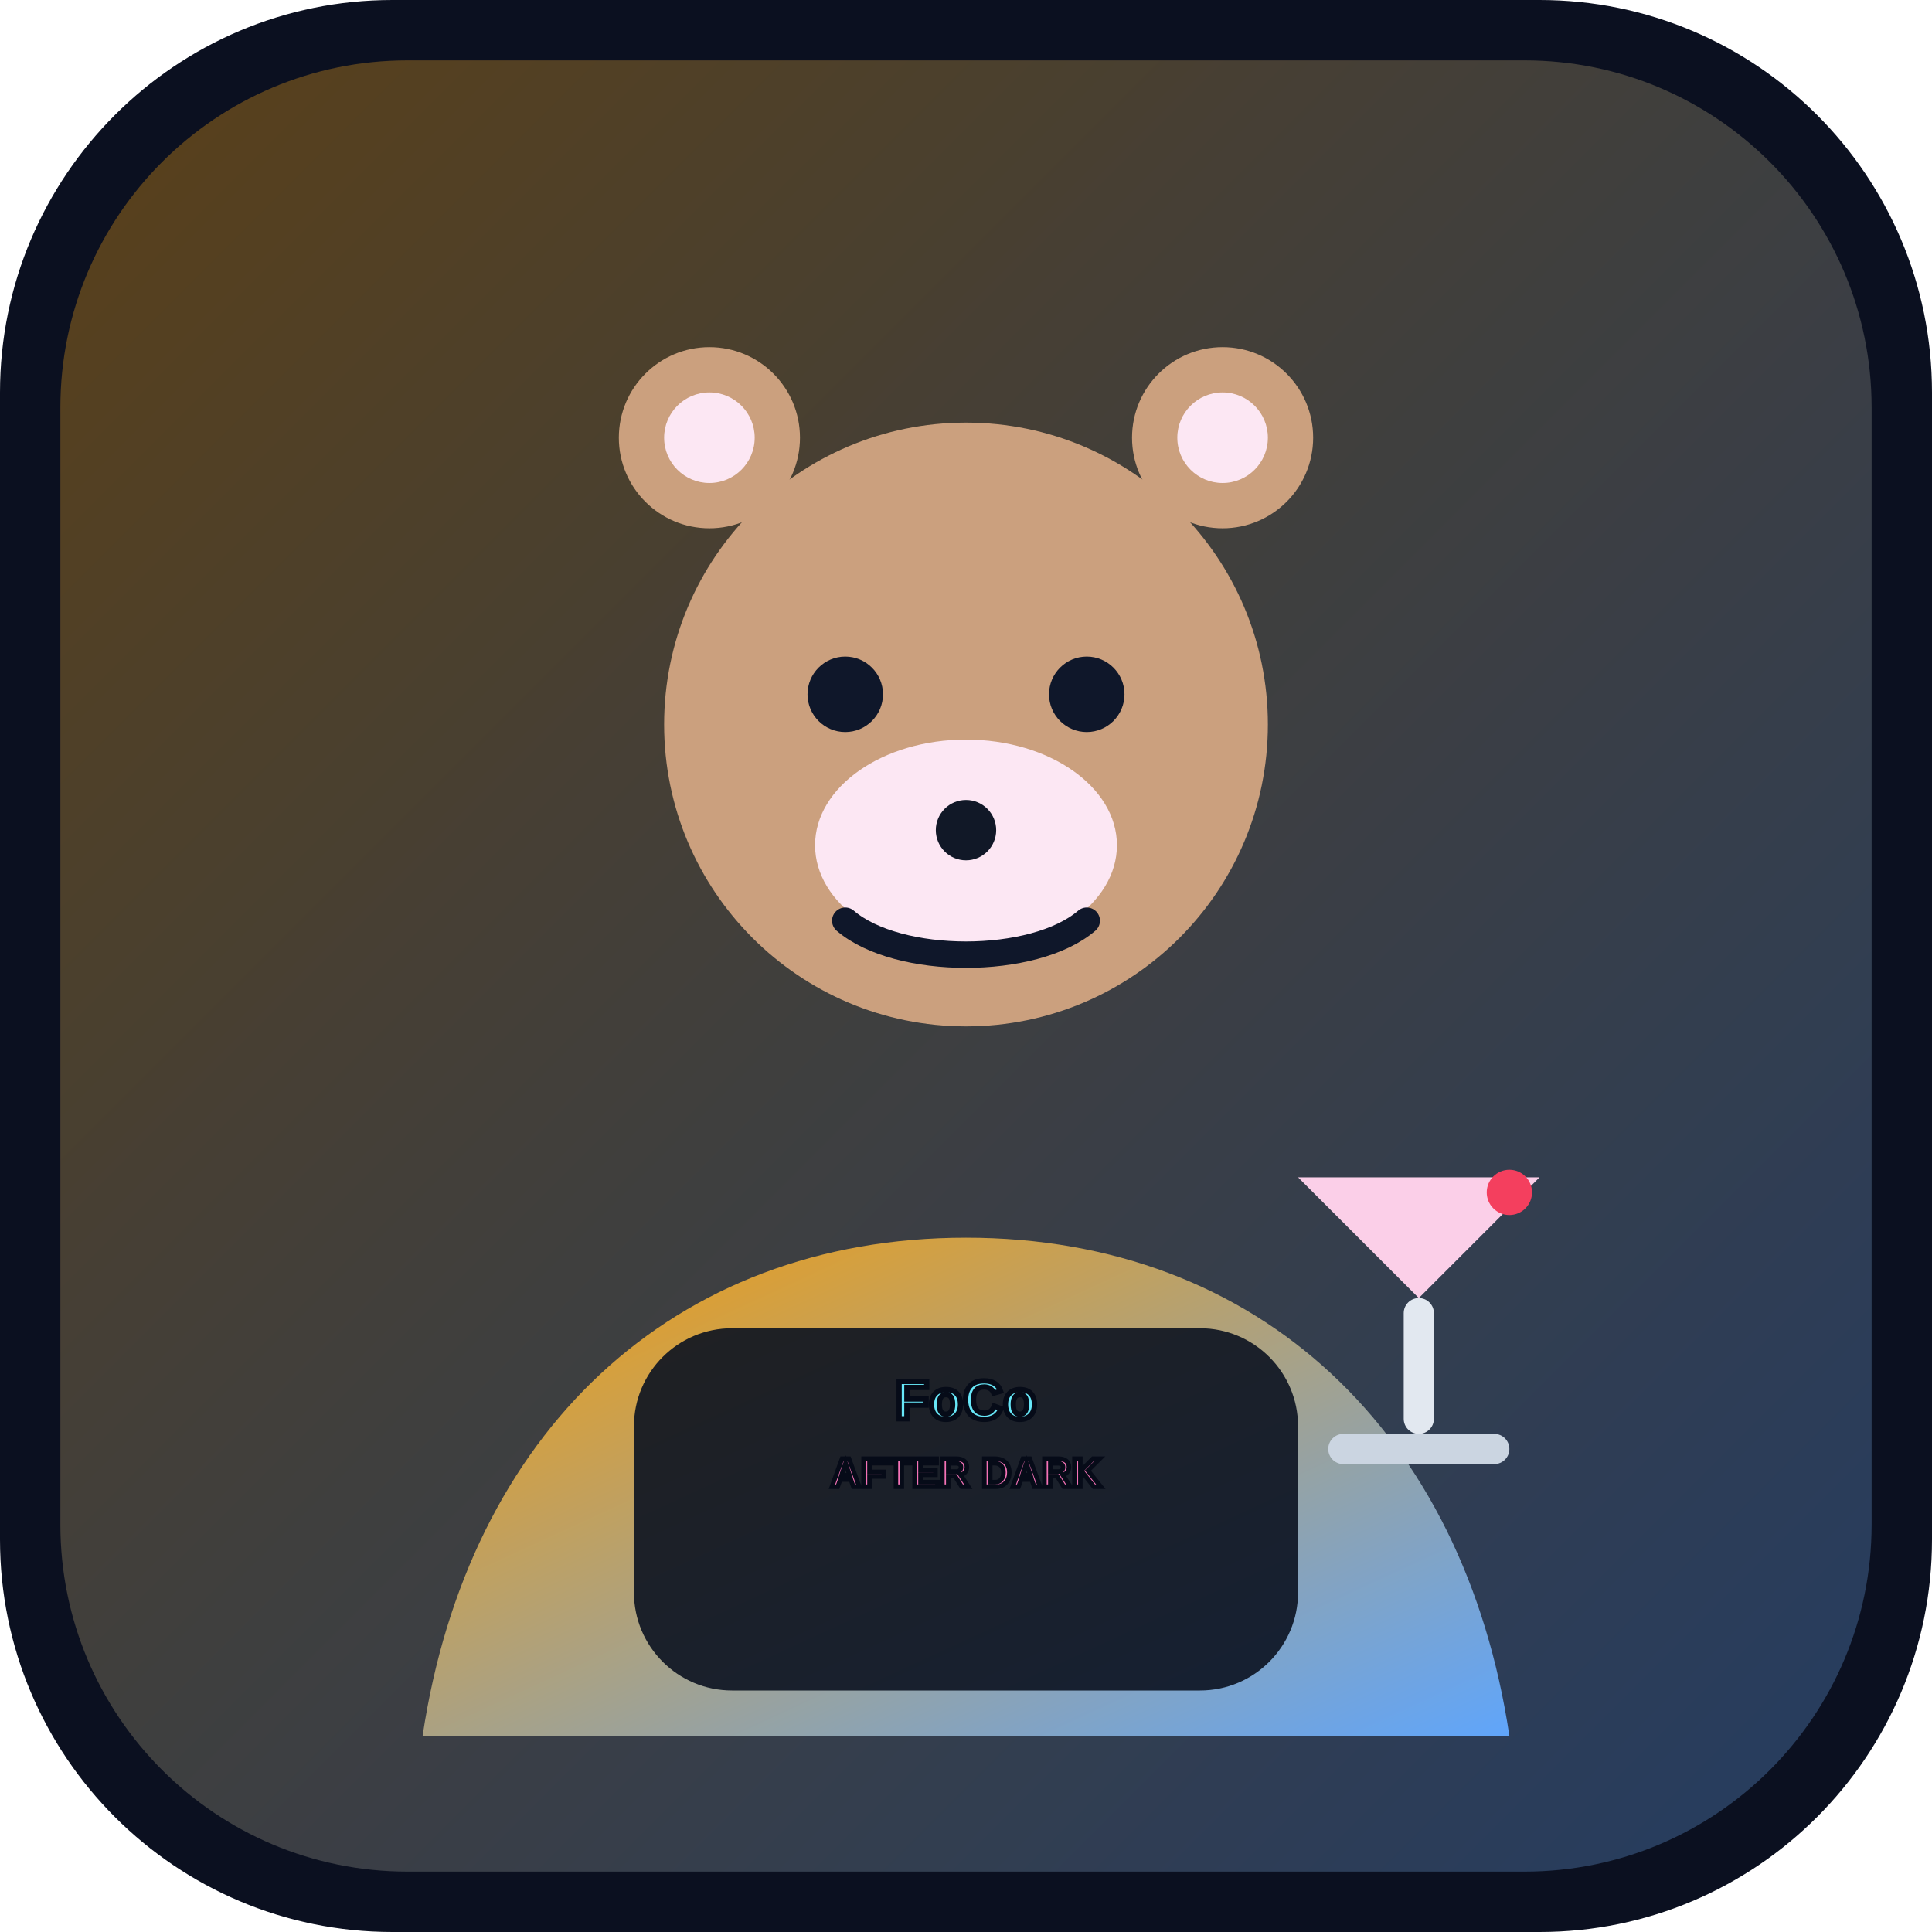
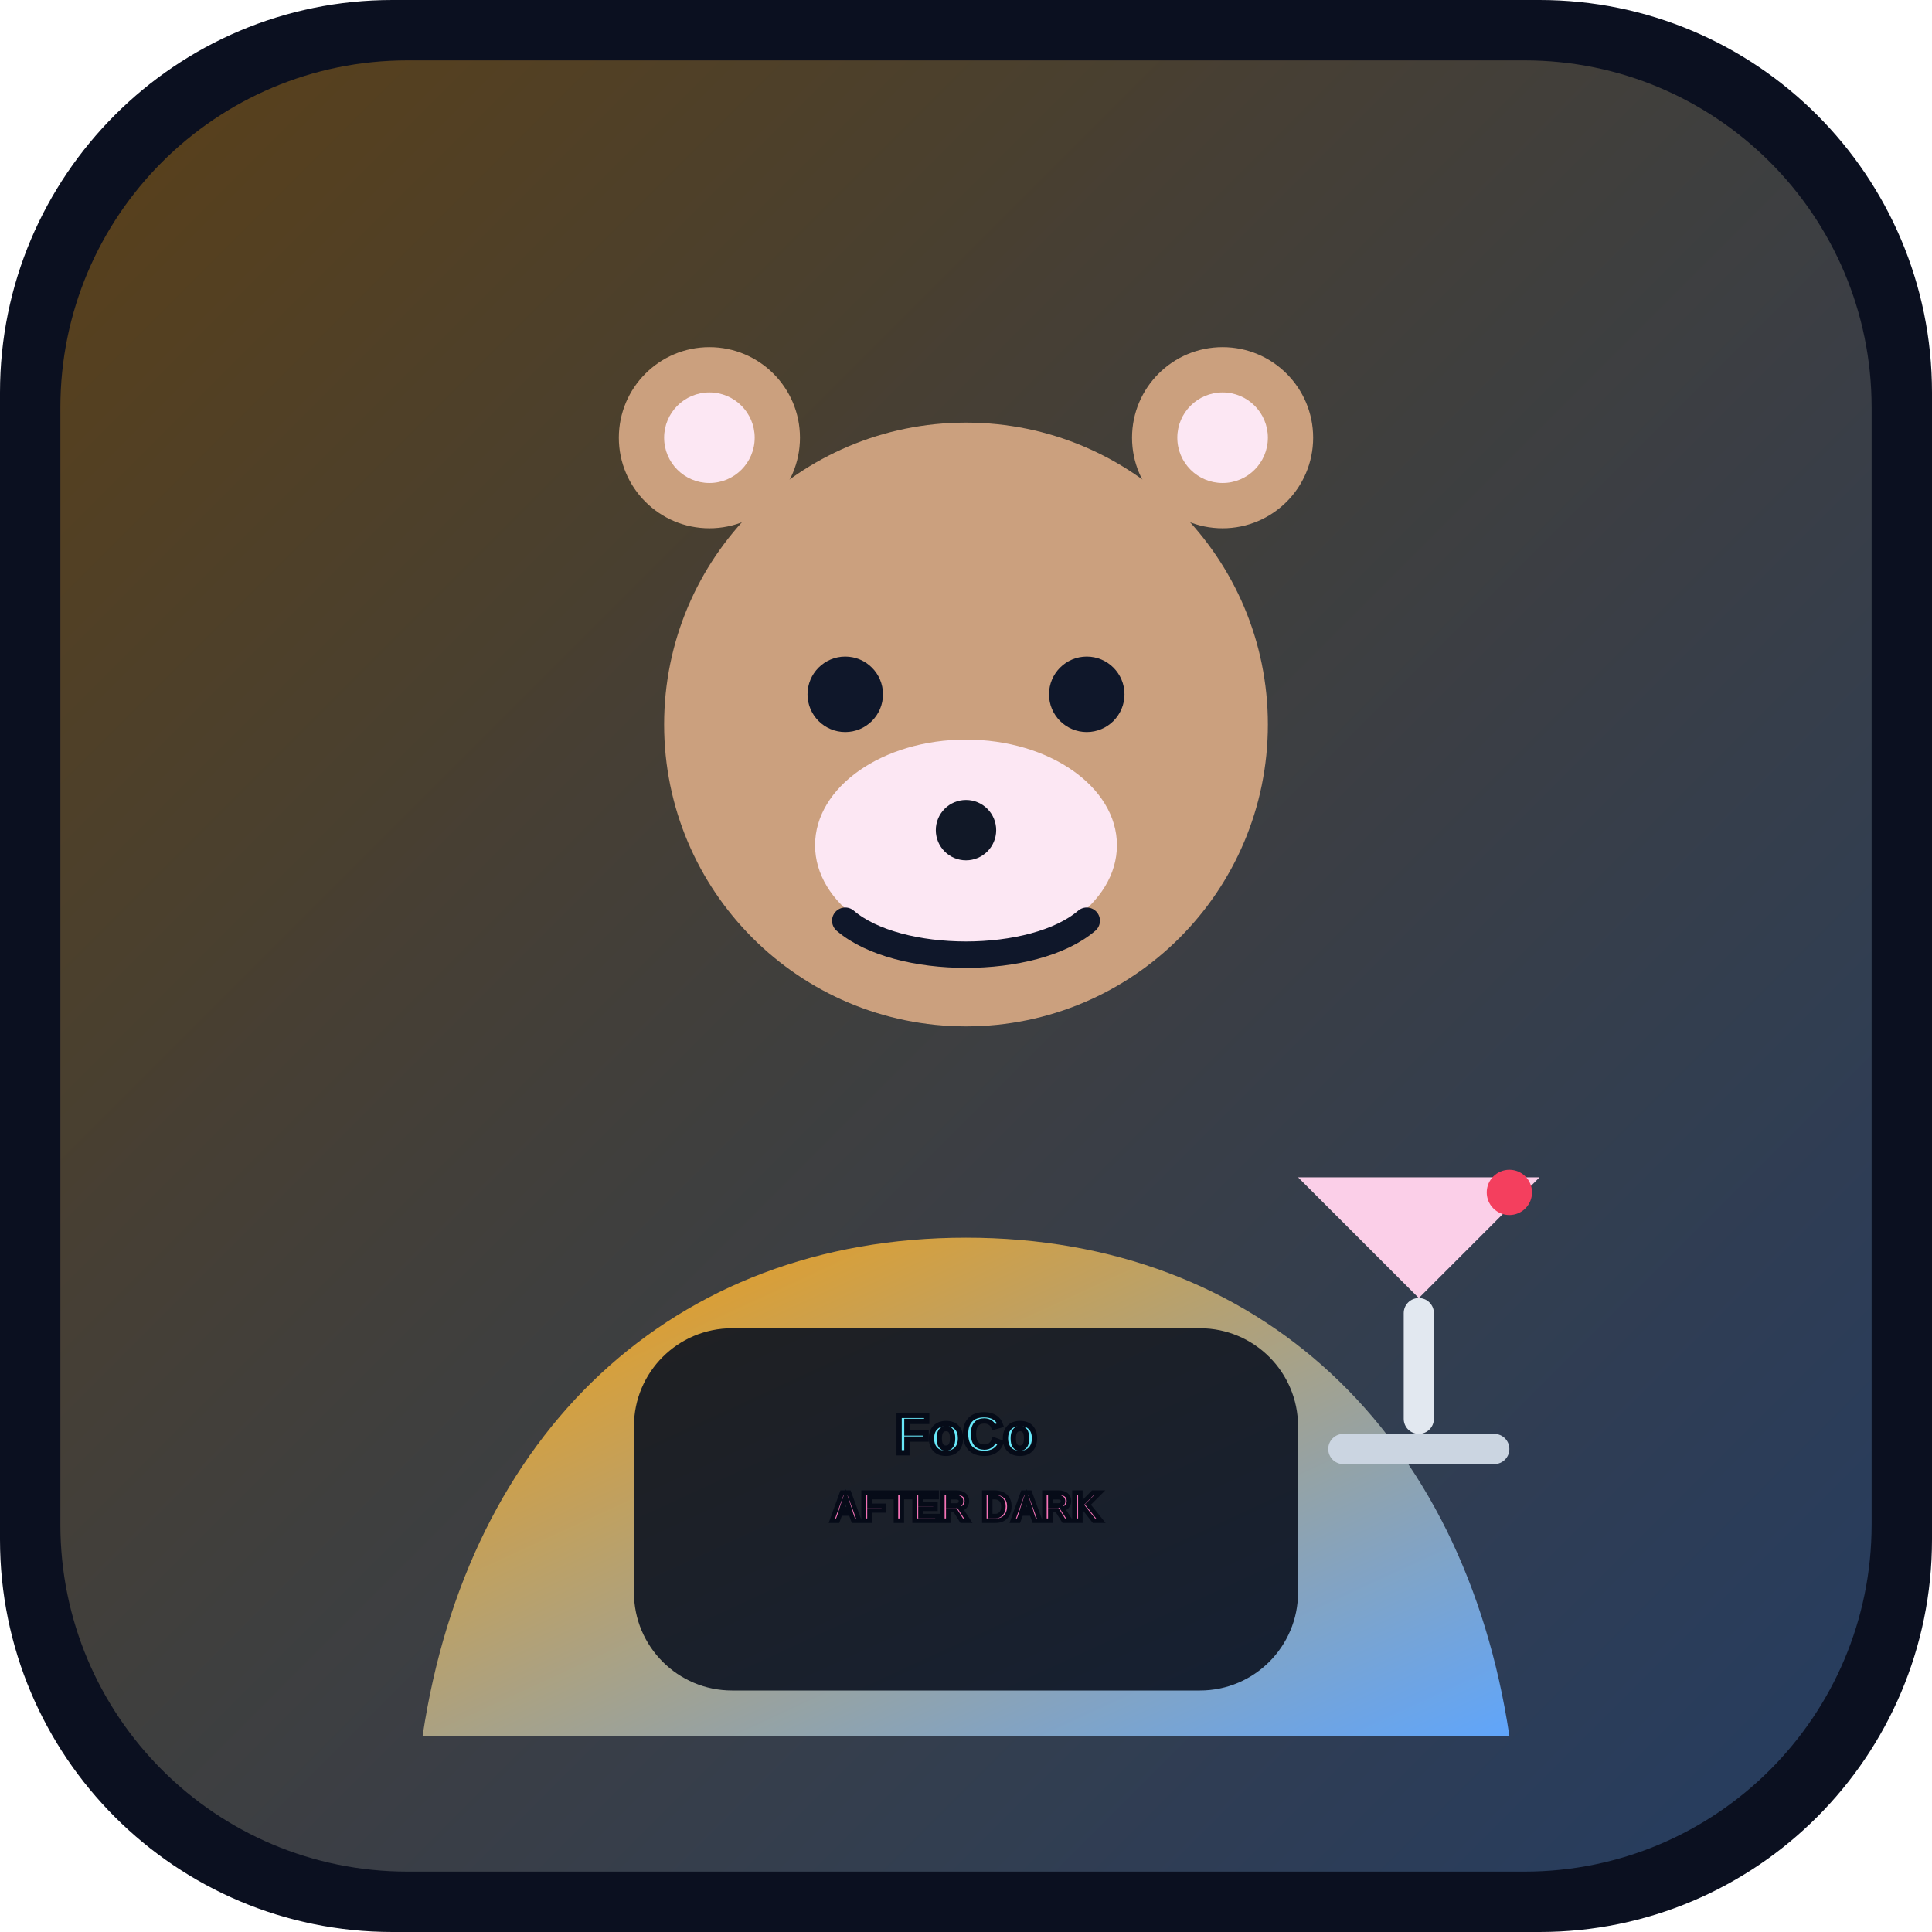
<svg xmlns="http://www.w3.org/2000/svg" viewBox="0 0 256 256" role="img" aria-label="Sloshed Squirrel">
  <defs>
    <linearGradient id="bg" x1="0" y1="0" x2="1" y2="1">
      <stop offset="0%" stop-color="#f59e0b" stop-opacity="0.34" />
      <stop offset="100%" stop-color="#60a5fa" stop-opacity="0.30" />
    </linearGradient>
    <linearGradient id="shirt" x1="0" y1="0" x2="1" y2="1">
      <stop offset="0%" stop-color="#f59e0b" />
      <stop offset="100%" stop-color="#60a5fa" />
    </linearGradient>
  </defs>
  <rect width="256" height="256" rx="52" fill="#0b1020" />
  <rect x="8" y="8" width="240" height="240" rx="46" fill="url(#bg)" />
  <circle cx="94" cy="58" r="12" fill="#cba07e" />
  <circle cx="162" cy="58" r="12" fill="#cba07e" />
  <circle cx="94" cy="58" r="6" fill="#fce7f3" />
  <circle cx="162" cy="58" r="6" fill="#fce7f3" />
  <circle cx="128" cy="96" r="40" fill="#cba07e" />
  <ellipse cx="128" cy="112" rx="20" ry="14" fill="#fce7f3" />
  <circle cx="112" cy="92" r="5" fill="#0f172a" />
  <circle cx="144" cy="92" r="5" fill="#0f172a" />
  <circle cx="128" cy="110" r="4" fill="#111827" />
  <path d="M112 122c7 6 25 6 32 0" fill="none" stroke="#0f172a" stroke-width="3.5" stroke-linecap="round" />
  <path d="M56 230c6-40 33-66 72-66s66 26 72 66" fill="url(#shirt)" />
  <rect x="84" y="176" width="88" height="48" rx="13" fill="#0b1220" opacity="0.9" />
-   <text x="128" y="188" text-anchor="middle" font-family="Arial, sans-serif" font-size="7.2" font-weight="700" fill="#67e8f9" stroke="#060b18" stroke-width="0.7" letter-spacing="0.10">FoCo</text>
-   <text x="128" y="197" text-anchor="middle" font-family="Arial, sans-serif" font-size="5.4" font-weight="700" fill="#f472b6" stroke="#060b18" stroke-width="0.6" letter-spacing="0.08">AFTER DARK</text>
+   <g transform="translate(128 198)" text-anchor="middle" font-family="Arial, sans-serif" font-weight="700">
+     <text y="-5.5" font-size="7.2" fill="#67e8f9" stroke="#060b18" stroke-width="0.7" letter-spacing="0.10">FoCo</text>
+     <text y="3.5" font-size="5.4" fill="#f472b6" stroke="#060b18" stroke-width="0.6" letter-spacing="0.08">AFTER DARK</text>
+   </g>
  <path d="M172 156h32l-16 16z" fill="#fbcfe8" />
  <rect x="186" y="172" width="4" height="18" rx="2" fill="#e2e8f0" />
  <rect x="176" y="190" width="24" height="4" rx="2" fill="#cbd5e1" />
  <circle cx="200" cy="158" r="3" fill="#f43f5e" />
</svg>
